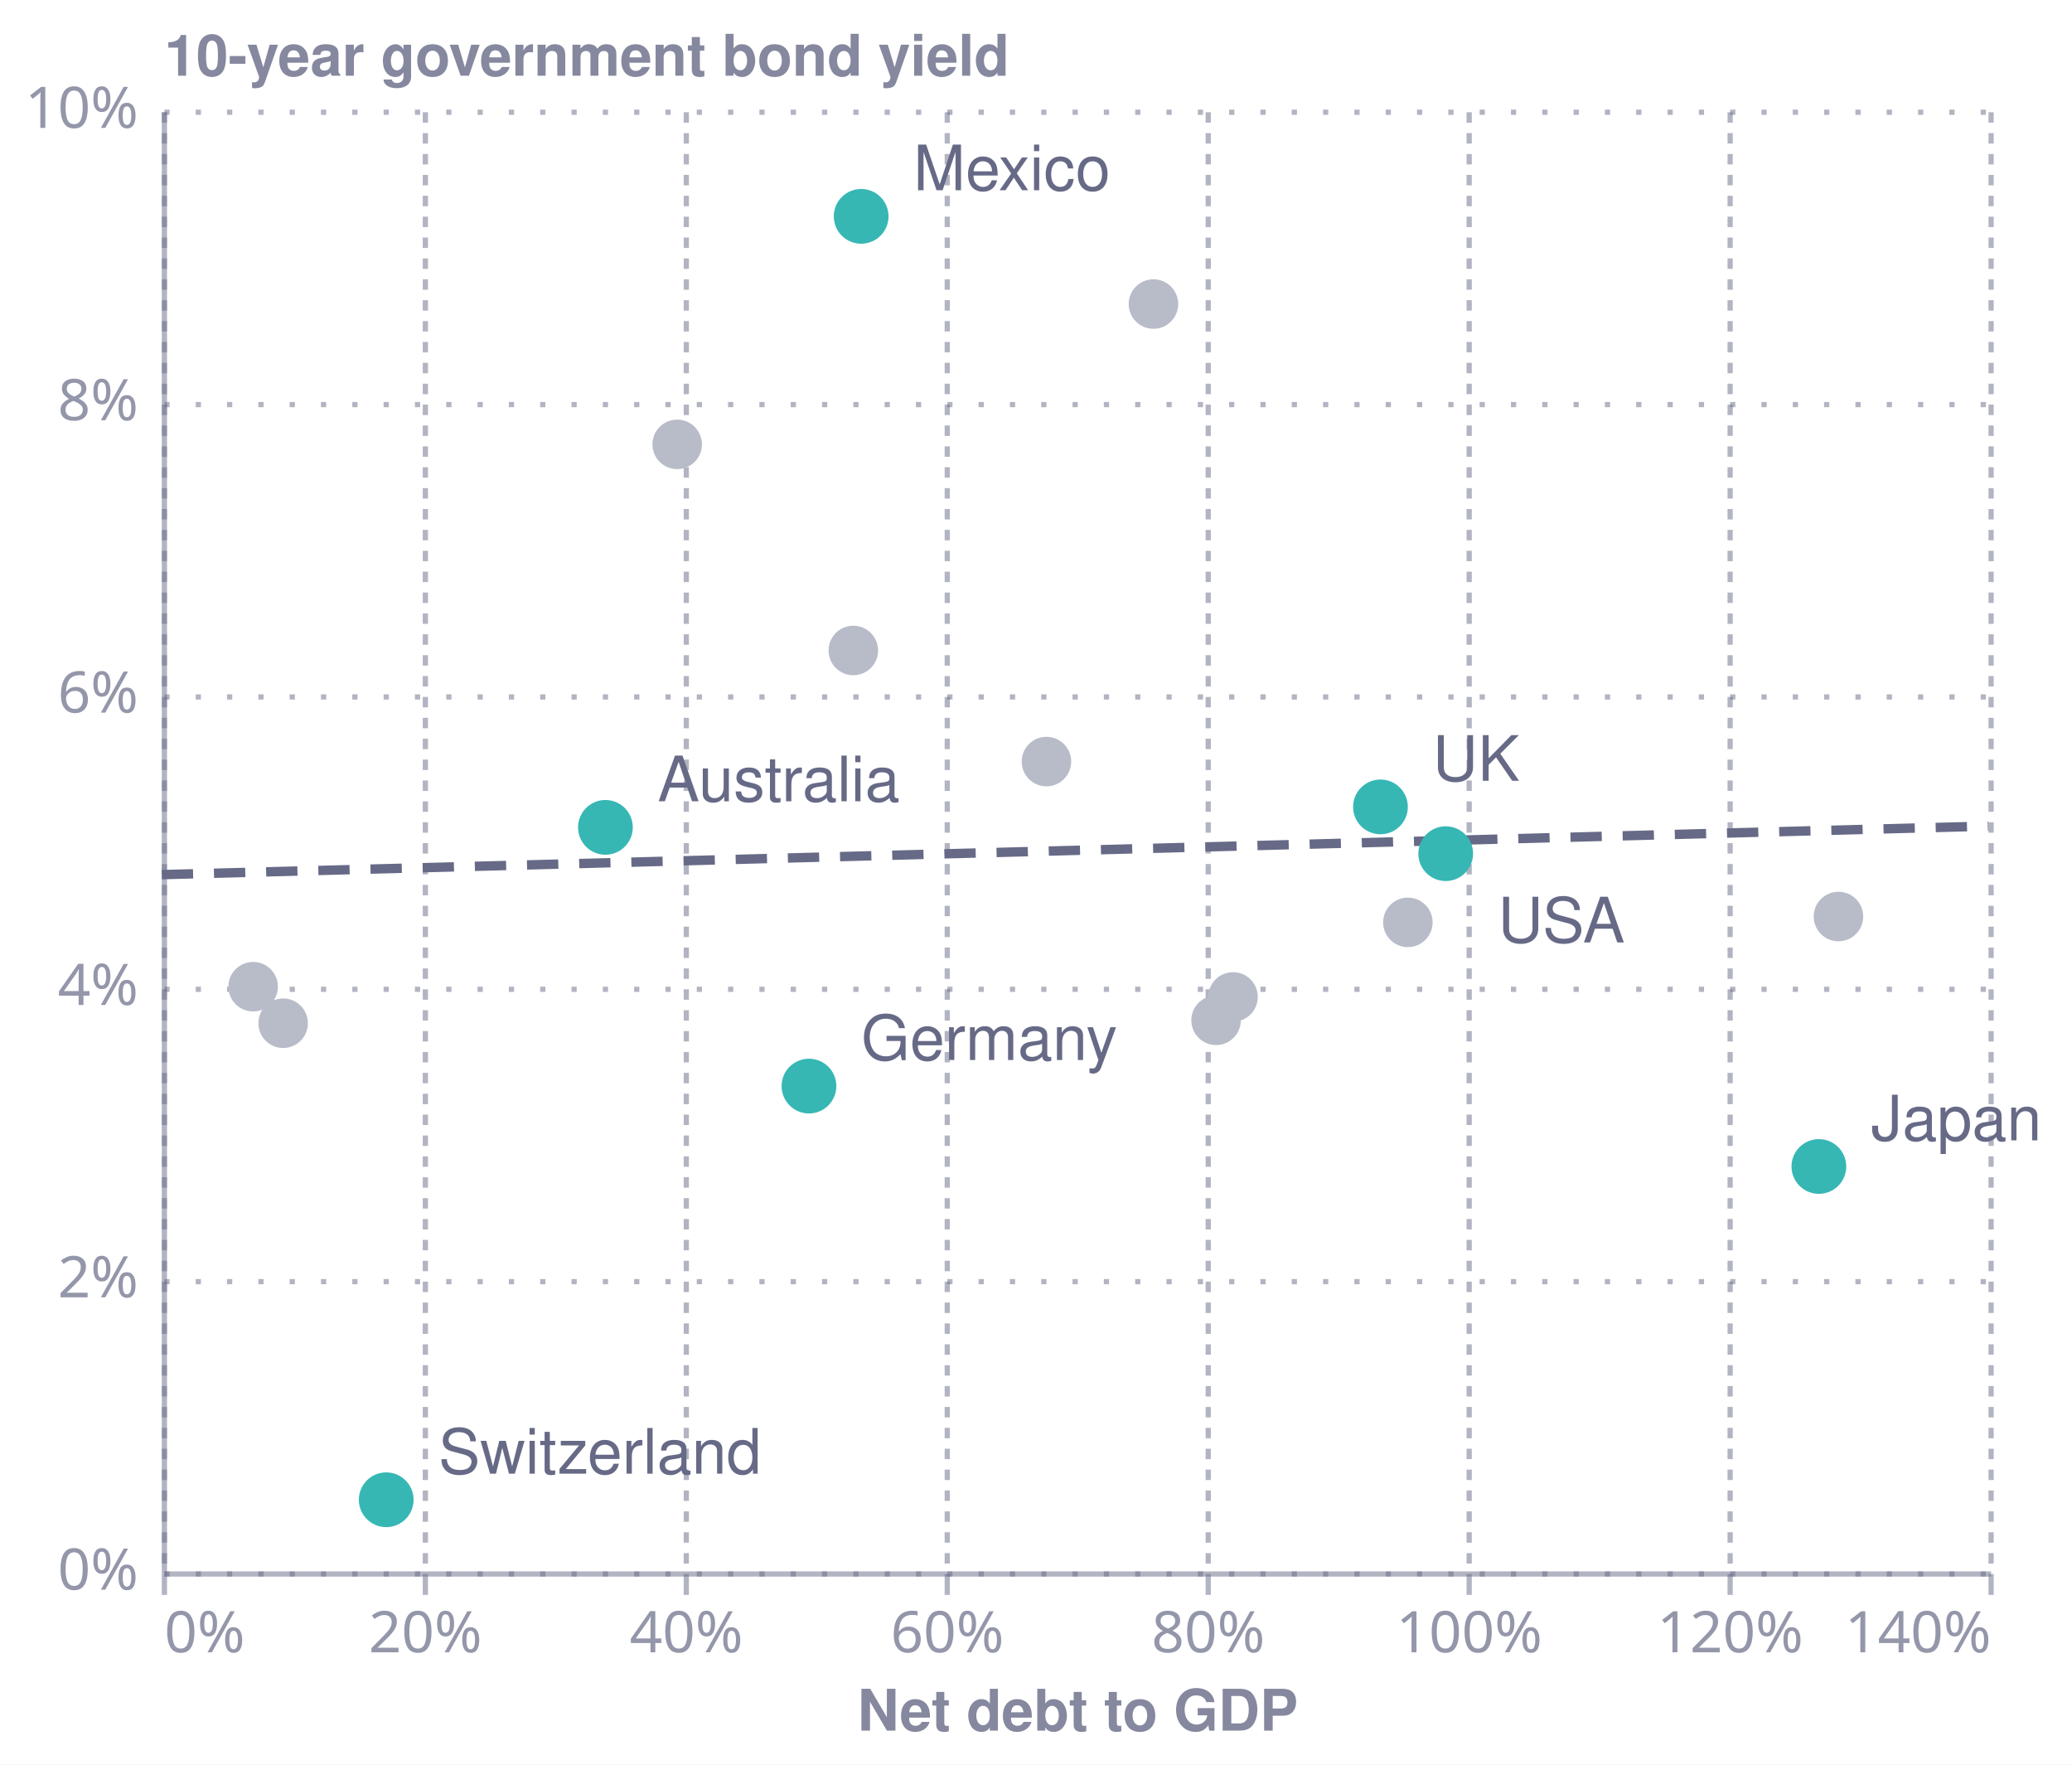
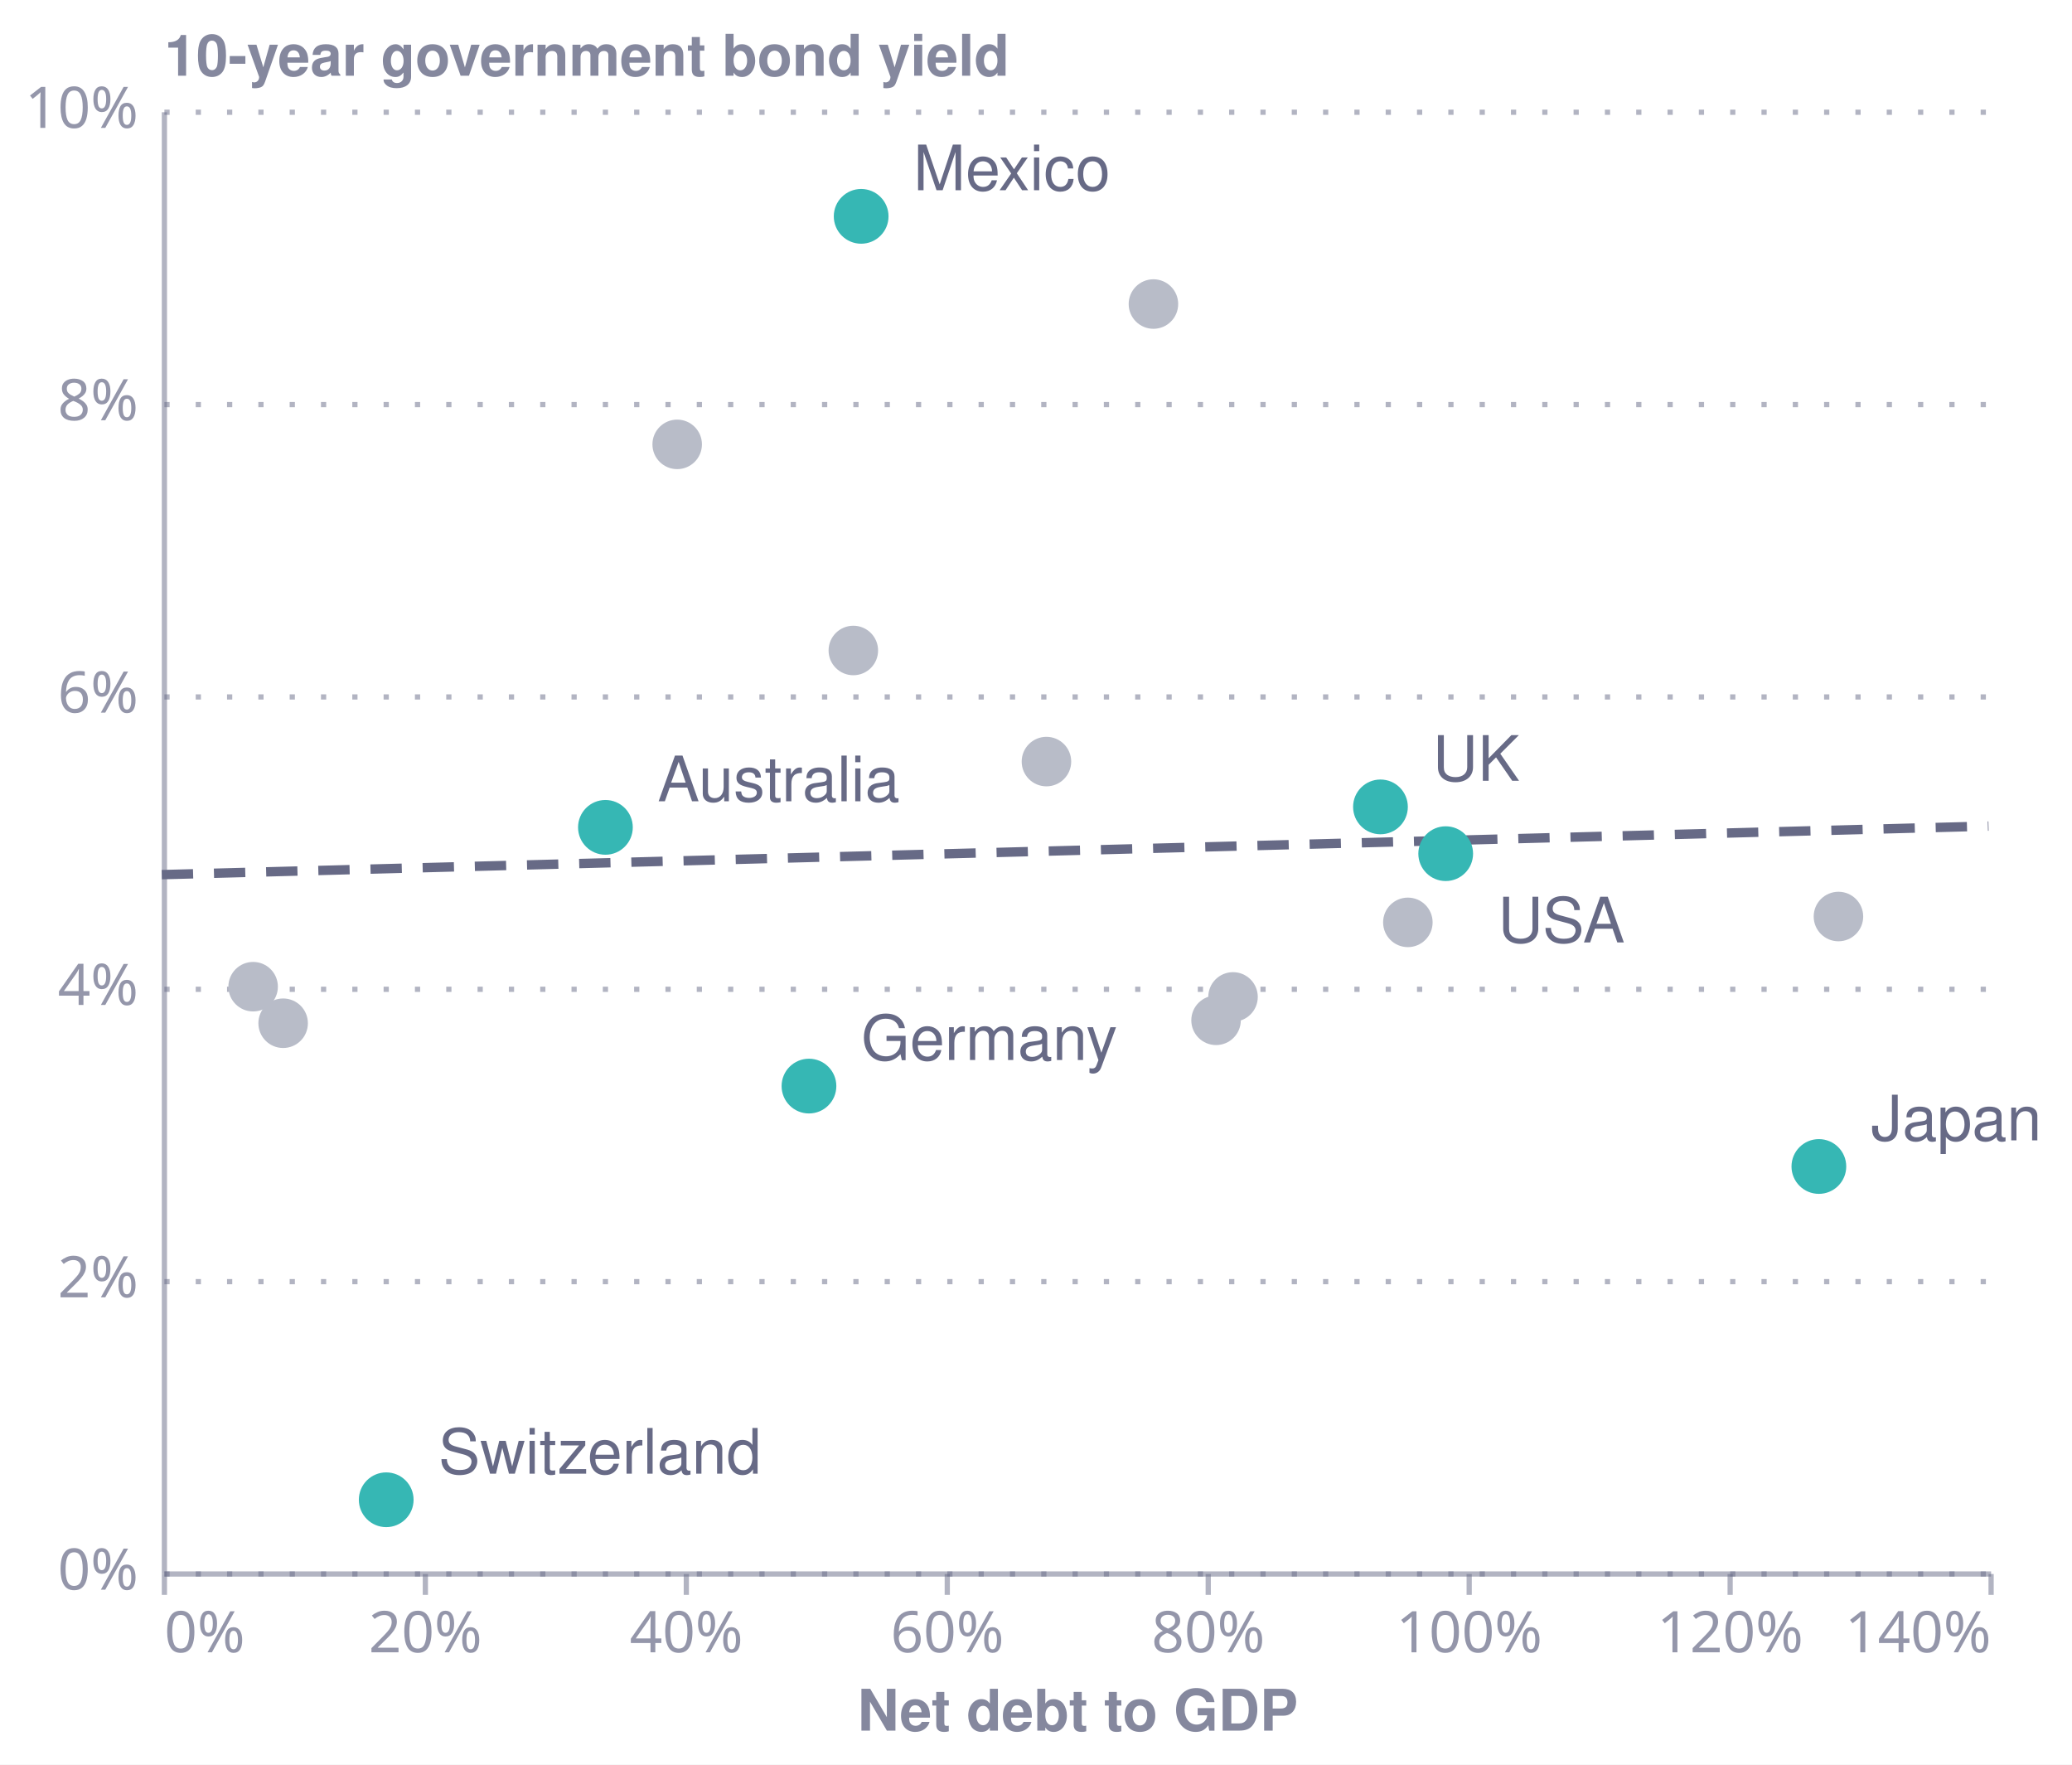
<svg xmlns="http://www.w3.org/2000/svg" version="1.1" class="marks" width="397" height="338" viewBox="0 0 397 338">
  <rect width="397" height="338" fill="white" />
  <g fill="none" stroke-miterlimit="10" transform="translate(31,21)">
    <g class="mark-group role-frame root" role="graphics-object" aria-roledescription="group mark container">
      <g transform="translate(0,0)">
        <path class="background" aria-hidden="true" d="M0.5,0.5h350v280h-350Z" />
        <g>
-           <g class="mark-group role-axis" aria-hidden="true">
-             <g transform="translate(0.5,280.5)">
-               <path class="background" aria-hidden="true" d="M0,0h0v0h0Z" pointer-events="none" />
-               <g>
-                 <g class="mark-rule role-axis-grid" pointer-events="none">
-                   <line transform="translate(0,-280)" x2="0" y2="280" stroke="#676A86" stroke-opacity="0.5" stroke-width="1" stroke-dasharray="2,2" opacity="1" />
-                   <line transform="translate(50,-280)" x2="0" y2="280" stroke="#676A86" stroke-opacity="0.5" stroke-width="1" stroke-dasharray="2,2" opacity="1" />
-                   <line transform="translate(100,-280)" x2="0" y2="280" stroke="#676A86" stroke-opacity="0.5" stroke-width="1" stroke-dasharray="2,2" opacity="1" />
-                   <line transform="translate(150,-280)" x2="0" y2="280" stroke="#676A86" stroke-opacity="0.5" stroke-width="1" stroke-dasharray="2,2" opacity="1" />
-                   <line transform="translate(200,-280)" x2="0" y2="280" stroke="#676A86" stroke-opacity="0.5" stroke-width="1" stroke-dasharray="2,2" opacity="1" />
-                   <line transform="translate(250,-280)" x2="0" y2="280" stroke="#676A86" stroke-opacity="0.5" stroke-width="1" stroke-dasharray="2,2" opacity="1" />
-                   <line transform="translate(300,-280)" x2="0" y2="280" stroke="#676A86" stroke-opacity="0.5" stroke-width="1" stroke-dasharray="2,2" opacity="1" />
-                   <line transform="translate(350,-280)" x2="0" y2="280" stroke="#676A86" stroke-opacity="0.5" stroke-width="1" stroke-dasharray="2,2" opacity="1" />
-                 </g>
-               </g>
-               <path class="foreground" aria-hidden="true" d="" pointer-events="none" display="none" />
-             </g>
-           </g>
          <g class="mark-group role-axis" aria-hidden="true">
            <g transform="translate(0.5,0.5)">
              <path class="background" aria-hidden="true" d="M0,0h0v0h0Z" pointer-events="none" />
              <g>
                <g class="mark-rule role-axis-grid" pointer-events="none">
                  <line transform="translate(0,280)" x2="350" y2="0" stroke="#676A86" stroke-opacity="0.5" stroke-width="1" stroke-dasharray="1,5" opacity="1" />
                  <line transform="translate(0,224)" x2="350" y2="0" stroke="#676A86" stroke-opacity="0.5" stroke-width="1" stroke-dasharray="1,5" opacity="1" />
                  <line transform="translate(0,168)" x2="350" y2="0" stroke="#676A86" stroke-opacity="0.5" stroke-width="1" stroke-dasharray="1,5" opacity="1" />
                  <line transform="translate(0,112)" x2="350" y2="0" stroke="#676A86" stroke-opacity="0.5" stroke-width="1" stroke-dasharray="1,5" opacity="1" />
                  <line transform="translate(0,56)" x2="350" y2="0" stroke="#676A86" stroke-opacity="0.5" stroke-width="1" stroke-dasharray="1,5" opacity="1" />
                  <line transform="translate(0,0)" x2="350" y2="0" stroke="#676A86" stroke-opacity="0.5" stroke-width="1" stroke-dasharray="1,5" opacity="1" />
                </g>
              </g>
              <path class="foreground" aria-hidden="true" d="" pointer-events="none" display="none" />
            </g>
          </g>
          <g class="mark-group role-axis" role="graphics-symbol" aria-roledescription="axis" aria-label="X-axis titled 'Net debt to GDP' for a linear scale with values from 0 to 140">
            <g transform="translate(0.5,280.5)">
              <path class="background" aria-hidden="true" d="M0,0h0v0h0Z" pointer-events="none" />
              <g>
                <g class="mark-rule role-axis-tick" pointer-events="none">
                  <line transform="translate(0,0)" x2="0" y2="4" stroke="#676A86" stroke-opacity="0.5" stroke-width="1" opacity="1" />
                  <line transform="translate(50,0)" x2="0" y2="4" stroke="#676A86" stroke-opacity="0.5" stroke-width="1" opacity="1" />
                  <line transform="translate(100,0)" x2="0" y2="4" stroke="#676A86" stroke-opacity="0.5" stroke-width="1" opacity="1" />
                  <line transform="translate(150,0)" x2="0" y2="4" stroke="#676A86" stroke-opacity="0.5" stroke-width="1" opacity="1" />
                  <line transform="translate(200,0)" x2="0" y2="4" stroke="#676A86" stroke-opacity="0.5" stroke-width="1" opacity="1" />
                  <line transform="translate(250,0)" x2="0" y2="4" stroke="#676A86" stroke-opacity="0.5" stroke-width="1" opacity="1" />
                  <line transform="translate(300,0)" x2="0" y2="4" stroke="#676A86" stroke-opacity="0.5" stroke-width="1" opacity="1" />
                  <line transform="translate(350,0)" x2="0" y2="4" stroke="#676A86" stroke-opacity="0.5" stroke-width="1" opacity="1" />
                </g>
                <g class="mark-text role-axis-label" pointer-events="none">
                  <text text-anchor="start" transform="translate(0,15)" font-family="Circular Std" font-size="11px" fill="#676A86" fill-opacity="0.7" opacity="1">0%</text>
                  <text text-anchor="middle" transform="translate(50,15)" font-family="Circular Std" font-size="11px" fill="#676A86" fill-opacity="0.7" opacity="1">20%</text>
                  <text text-anchor="middle" transform="translate(100,15)" font-family="Circular Std" font-size="11px" fill="#676A86" fill-opacity="0.7" opacity="1">40%</text>
                  <text text-anchor="middle" transform="translate(150,15)" font-family="Circular Std" font-size="11px" fill="#676A86" fill-opacity="0.7" opacity="1">60%</text>
                  <text text-anchor="middle" transform="translate(200,15)" font-family="Circular Std" font-size="11px" fill="#676A86" fill-opacity="0.7" opacity="1">80%</text>
                  <text text-anchor="middle" transform="translate(250,15)" font-family="Circular Std" font-size="11px" fill="#676A86" fill-opacity="0.7" opacity="1">100%</text>
                  <text text-anchor="middle" transform="translate(300,15)" font-family="Circular Std" font-size="11px" fill="#676A86" fill-opacity="0.7" opacity="1">120%</text>
                  <text text-anchor="end" transform="translate(350,15)" font-family="Circular Std" font-size="11px" fill="#676A86" fill-opacity="0.7" opacity="1">140%</text>
                </g>
                <g class="mark-rule role-axis-domain" pointer-events="none">
                  <line transform="translate(0,0)" x2="350" y2="0" stroke="#676A86" stroke-opacity="0.5" stroke-width="1" opacity="1" />
                </g>
                <g class="mark-text role-axis-title" pointer-events="none">
                  <text text-anchor="middle" transform="translate(175,30)" font-family="Circular Std, Helvetica Neue, Helvetica, Arial, sans-serif" font-size="11px" font-weight="bold" fill="#676A86" fill-opacity="0.8" opacity="1">Net debt to GDP</text>
                </g>
              </g>
              <path class="foreground" aria-hidden="true" d="" pointer-events="none" display="none" />
            </g>
          </g>
          <g class="mark-group role-axis" role="graphics-symbol" aria-roledescription="axis" aria-label="Y-axis titled '10-year government bond yield' for a linear scale with values from 0 to 10">
            <g transform="translate(0.5,0.5)">
              <path class="background" aria-hidden="true" d="M0,0h0v0h0Z" pointer-events="none" />
              <g>
                <g class="mark-text role-axis-label" pointer-events="none">
                  <text text-anchor="end" transform="translate(-5,283)" font-family="Circular Std" font-size="11px" fill="#676A86" fill-opacity="0.7" opacity="1">0%</text>
                  <text text-anchor="end" transform="translate(-5,227)" font-family="Circular Std" font-size="11px" fill="#676A86" fill-opacity="0.7" opacity="1">2%</text>
                  <text text-anchor="end" transform="translate(-5,171)" font-family="Circular Std" font-size="11px" fill="#676A86" fill-opacity="0.7" opacity="1">4%</text>
                  <text text-anchor="end" transform="translate(-5,115)" font-family="Circular Std" font-size="11px" fill="#676A86" fill-opacity="0.7" opacity="1">6%</text>
                  <text text-anchor="end" transform="translate(-5,59)" font-family="Circular Std" font-size="11px" fill="#676A86" fill-opacity="0.7" opacity="1">8%</text>
                  <text text-anchor="end" transform="translate(-5,3)" font-family="Circular Std" font-size="11px" fill="#676A86" fill-opacity="0.7" opacity="1">10%</text>
                </g>
                <g class="mark-rule role-axis-domain" pointer-events="none">
                  <line transform="translate(0,280)" x2="0" y2="-280" stroke="#676A86" stroke-opacity="0.5" stroke-width="1" opacity="1" />
                </g>
                <g class="mark-text role-axis-title" pointer-events="none">
                  <text text-anchor="start" transform="translate(0,-7)" font-family="Circular Std, Helvetica Neue, Helvetica, Arial, sans-serif" font-size="11px" font-weight="bold" fill="#676A86" fill-opacity="0.8" opacity="1">10-year government bond yield</text>
                </g>
              </g>
              <path class="foreground" aria-hidden="true" d="" pointer-events="none" display="none" />
            </g>
          </g>
          <g class="mark-line role-mark layer_0_marks" role="graphics-object" aria-roledescription="line mark container">
            <path aria-label="Net debt to GDP: 0; 10-year government bond yield: 4.76651729407" role="graphics-symbol" aria-roledescription="line mark" d="M0,146.538L350,137.24" stroke="#676A86" stroke-width="1.8" stroke-dasharray="6,4" />
          </g>
          <g class="mark-symbol role-mark layer_1_marks" role="graphics-object" aria-roledescription="symbol mark container">
            <path aria-label="Net debt to GDP: 128.5; 10-year government bond yield: 4.48; Economy: Italy; Net debt (% of GDP): 129; 10-year yield (%): 4.48" role="graphics-symbol" aria-roledescription="circle" transform="translate(321.25,154.56)" d="M4.743,0A4.743,4.743,0,1,1,-4.743,0A4.743,4.743,0,1,1,4.743,0" fill="#B8BCC8" stroke-width="2" opacity="1" />
            <path aria-label="Net debt to GDP: 9.3; 10-year government bond yield: 3.75; Economy: Canada; Net debt (% of GDP): 9; 10-year yield (%): 3.75" role="graphics-symbol" aria-roledescription="circle" transform="translate(23.25,175)" d="M4.743,0A4.743,4.743,0,1,1,-4.743,0A4.743,4.743,0,1,1,4.743,0" fill="#B8BCC8" stroke-width="2" opacity="1" />
            <path aria-label="Net debt to GDP: 7; 10-year government bond yield: 4; Economy: South Korea; Net debt (% of GDP): 7; 10-year yield (%): 4.00" role="graphics-symbol" aria-roledescription="circle" transform="translate(17.5,168)" d="M4.743,0A4.743,4.743,0,1,1,-4.743,0A4.743,4.743,0,1,1,4.743,0" fill="#B8BCC8" stroke-width="2" opacity="1" />
            <path aria-label="Net debt to GDP: 39.5; 10-year government bond yield: 7.71; Economy: Indonesia; Net debt (% of GDP): 40; 10-year yield (%): 7.71" role="graphics-symbol" aria-roledescription="circle" transform="translate(98.75,64.12)" d="M4.743,0A4.743,4.743,0,1,1,-4.743,0A4.743,4.743,0,1,1,4.743,0" fill="#B8BCC8" stroke-width="2" opacity="1" />
            <path aria-label="Net debt to GDP: 76; 10-year government bond yield: 8.67; Economy: South Africa; Net debt (% of GDP): 76; 10-year yield (%): 8.67" role="graphics-symbol" aria-roledescription="circle" transform="translate(190,37.24)" d="M4.743,0A4.743,4.743,0,1,1,-4.743,0A4.743,4.743,0,1,1,4.743,0" fill="#B8BCC8" stroke-width="2" opacity="1" />
            <path aria-label="Net debt to GDP: 82.1; 10-year government bond yield: 3.93; Economy: Spain; Net debt (% of GDP): 82; 10-year yield (%): 3.93" role="graphics-symbol" aria-roledescription="circle" transform="translate(205.25,169.96)" d="M4.743,0A4.743,4.743,0,1,1,-4.743,0A4.743,4.743,0,1,1,4.743,0" fill="#B8BCC8" stroke-width="2" opacity="1" />
            <path aria-label="Net debt to GDP: 95.5; 10-year government bond yield: 4.44; Economy: Belgium; Net debt (% of GDP): 96; 10-year yield (%): 4.44" role="graphics-symbol" aria-roledescription="circle" transform="translate(238.75,155.68)" d="M4.743,0A4.743,4.743,0,1,1,-4.743,0A4.743,4.743,0,1,1,4.743,0" fill="#B8BCC8" stroke-width="2" opacity="1" />
            <path aria-label="Net debt to GDP: 80.8; 10-year government bond yield: 3.77; Economy: Portugal; Net debt (% of GDP): 81; 10-year yield (%): 3.77" role="graphics-symbol" aria-roledescription="circle" transform="translate(202,174.44)" d="M4.743,0A4.743,4.743,0,1,1,-4.743,0A4.743,4.743,0,1,1,4.743,0" fill="#B8BCC8" stroke-width="2" opacity="1" />
            <path aria-label="Net debt to GDP: 53; 10-year government bond yield: 6.3; Economy: Poland; Net debt (% of GDP): 53; 10-year yield (%): 6.30" role="graphics-symbol" aria-roledescription="circle" transform="translate(132.5,103.6)" d="M4.743,0A4.743,4.743,0,1,1,-4.743,0A4.743,4.743,0,1,1,4.743,0" fill="#B8BCC8" stroke-width="2" opacity="1" />
            <path aria-label="Net debt to GDP: 67.8; 10-year government bond yield: 5.54; Economy: Hungary; Net debt (% of GDP): 68; 10-year yield (%): 5.54" role="graphics-symbol" aria-roledescription="circle" transform="translate(169.5,124.88)" d="M4.743,0A4.743,4.743,0,1,1,-4.743,0A4.743,4.743,0,1,1,4.743,0" fill="#B8BCC8" stroke-width="2" opacity="1" />
          </g>
          <g class="mark-symbol role-mark layer_2_marks" role="graphics-object" aria-roledescription="symbol mark container">
            <path aria-label="Net debt to GDP: 98.4; 10-year government bond yield: 4.91; group: focus; Economy: United States; Net debt (% of GDP): 98; 10-year yield (%): 4.91" role="graphics-symbol" aria-roledescription="circle" transform="translate(246,142.52)" d="M5.244,0A5.244,5.244,0,1,1,-5.244,0A5.244,5.244,0,1,1,5.244,0" fill="#36B7B4" stroke-width="2" opacity="1" />
            <path aria-label="Net debt to GDP: 93.4; 10-year government bond yield: 5.23; group: focus; Economy: UK; Net debt (% of GDP): 93; 10-year yield (%): 5.23" role="graphics-symbol" aria-roledescription="circle" transform="translate(233.5,133.56)" d="M5.244,0A5.244,5.244,0,1,1,-5.244,0A5.244,5.244,0,1,1,5.244,0" fill="#36B7B4" stroke-width="2" opacity="1" />
            <path aria-label="Net debt to GDP: 127; 10-year government bond yield: 2.77; group: focus; Economy: Japan; Net debt (% of GDP): 127; 10-year yield (%): 2.77" role="graphics-symbol" aria-roledescription="circle" transform="translate(317.5,202.44)" d="M5.244,0A5.244,5.244,0,1,1,-5.244,0A5.244,5.244,0,1,1,5.244,0" fill="#36B7B4" stroke-width="2" opacity="1" />
            <path aria-label="Net debt to GDP: 49.6; 10-year government bond yield: 3.32; group: focus; Economy: Germany; Net debt (% of GDP): 50; 10-year yield (%): 3.32" role="graphics-symbol" aria-roledescription="circle" transform="translate(124,187.04)" d="M5.244,0A5.244,5.244,0,1,1,-5.244,0A5.244,5.244,0,1,1,5.244,0" fill="#36B7B4" stroke-width="2" opacity="1" />
            <path aria-label="Net debt to GDP: 34; 10-year government bond yield: 5.09; group: focus; Economy: Australia; Net debt (% of GDP): 34; 10-year yield (%): 5.09" role="graphics-symbol" aria-roledescription="circle" transform="translate(85,137.48)" d="M5.244,0A5.244,5.244,0,1,1,-5.244,0A5.244,5.244,0,1,1,5.244,0" fill="#36B7B4" stroke-width="2" opacity="1" />
            <path aria-label="Net debt to GDP: 17.2; 10-year government bond yield: 0.49; group: focus; Economy: Switzerland; Net debt (% of GDP): 17; 10-year yield (%): 0.49" role="graphics-symbol" aria-roledescription="circle" transform="translate(43,266.28)" d="M5.244,0A5.244,5.244,0,1,1,-5.244,0A5.244,5.244,0,1,1,5.244,0" fill="#36B7B4" stroke-width="2" opacity="1" />
            <path aria-label="Net debt to GDP: 53.6; 10-year government bond yield: 9.27; group: focus; Economy: Mexico; Net debt (% of GDP): 54; 10-year yield (%): 9.27" role="graphics-symbol" aria-roledescription="circle" transform="translate(134,20.44)" d="M5.244,0A5.244,5.244,0,1,1,-5.244,0A5.244,5.244,0,1,1,5.244,0" fill="#36B7B4" stroke-width="2" opacity="1" />
          </g>
          <g class="mark-text role-mark layer_3_layer_0_marks" role="graphics-object" aria-roledescription="text mark container">
            <text aria-label="Net debt to GDP: 93.4; 10-year government bond yield: 5.23; label: UK" role="graphics-symbol" aria-roledescription="text mark" text-anchor="start" transform="translate(243.5,128.56)" font-family="Circular Std, Helvetica Neue, Helvetica, Arial, sans-serif" font-size="12px" fill="#676A86">UK</text>
            <text aria-label="Net debt to GDP: 127; 10-year government bond yield: 2.77; label: Japan" role="graphics-symbol" aria-roledescription="text mark" text-anchor="start" transform="translate(327.5,197.44)" font-family="Circular Std, Helvetica Neue, Helvetica, Arial, sans-serif" font-size="12px" fill="#676A86">Japan</text>
            <text aria-label="Net debt to GDP: 49.6; 10-year government bond yield: 3.32; label: Germany" role="graphics-symbol" aria-roledescription="text mark" text-anchor="start" transform="translate(134,182.04)" font-family="Circular Std, Helvetica Neue, Helvetica, Arial, sans-serif" font-size="12px" fill="#676A86">Germany</text>
            <text aria-label="Net debt to GDP: 34; 10-year government bond yield: 5.09; label: Australia" role="graphics-symbol" aria-roledescription="text mark" text-anchor="start" transform="translate(95,132.48)" font-family="Circular Std, Helvetica Neue, Helvetica, Arial, sans-serif" font-size="12px" fill="#676A86">Australia</text>
            <text aria-label="Net debt to GDP: 17.2; 10-year government bond yield: 0.49; label: Switzerland" role="graphics-symbol" aria-roledescription="text mark" text-anchor="start" transform="translate(53,261.28)" font-family="Circular Std, Helvetica Neue, Helvetica, Arial, sans-serif" font-size="12px" fill="#676A86">Switzerland</text>
            <text aria-label="Net debt to GDP: 53.6; 10-year government bond yield: 9.27; label: Mexico" role="graphics-symbol" aria-roledescription="text mark" text-anchor="start" transform="translate(144,15.44)" font-family="Circular Std, Helvetica Neue, Helvetica, Arial, sans-serif" font-size="12px" fill="#676A86">Mexico</text>
          </g>
          <g class="mark-text role-mark layer_3_layer_1_marks" role="graphics-object" aria-roledescription="text mark container">
            <text aria-label="Net debt to GDP: 98.4; 10-year government bond yield: 4.91; label: USA" role="graphics-symbol" aria-roledescription="text mark" text-anchor="start" transform="translate(256,159.52)" font-family="Circular Std, Helvetica Neue, Helvetica, Arial, sans-serif" font-size="12px" fill="#676A86">USA</text>
          </g>
        </g>
        <path class="foreground" aria-hidden="true" d="" display="none" />
      </g>
    </g>
  </g>
</svg>
